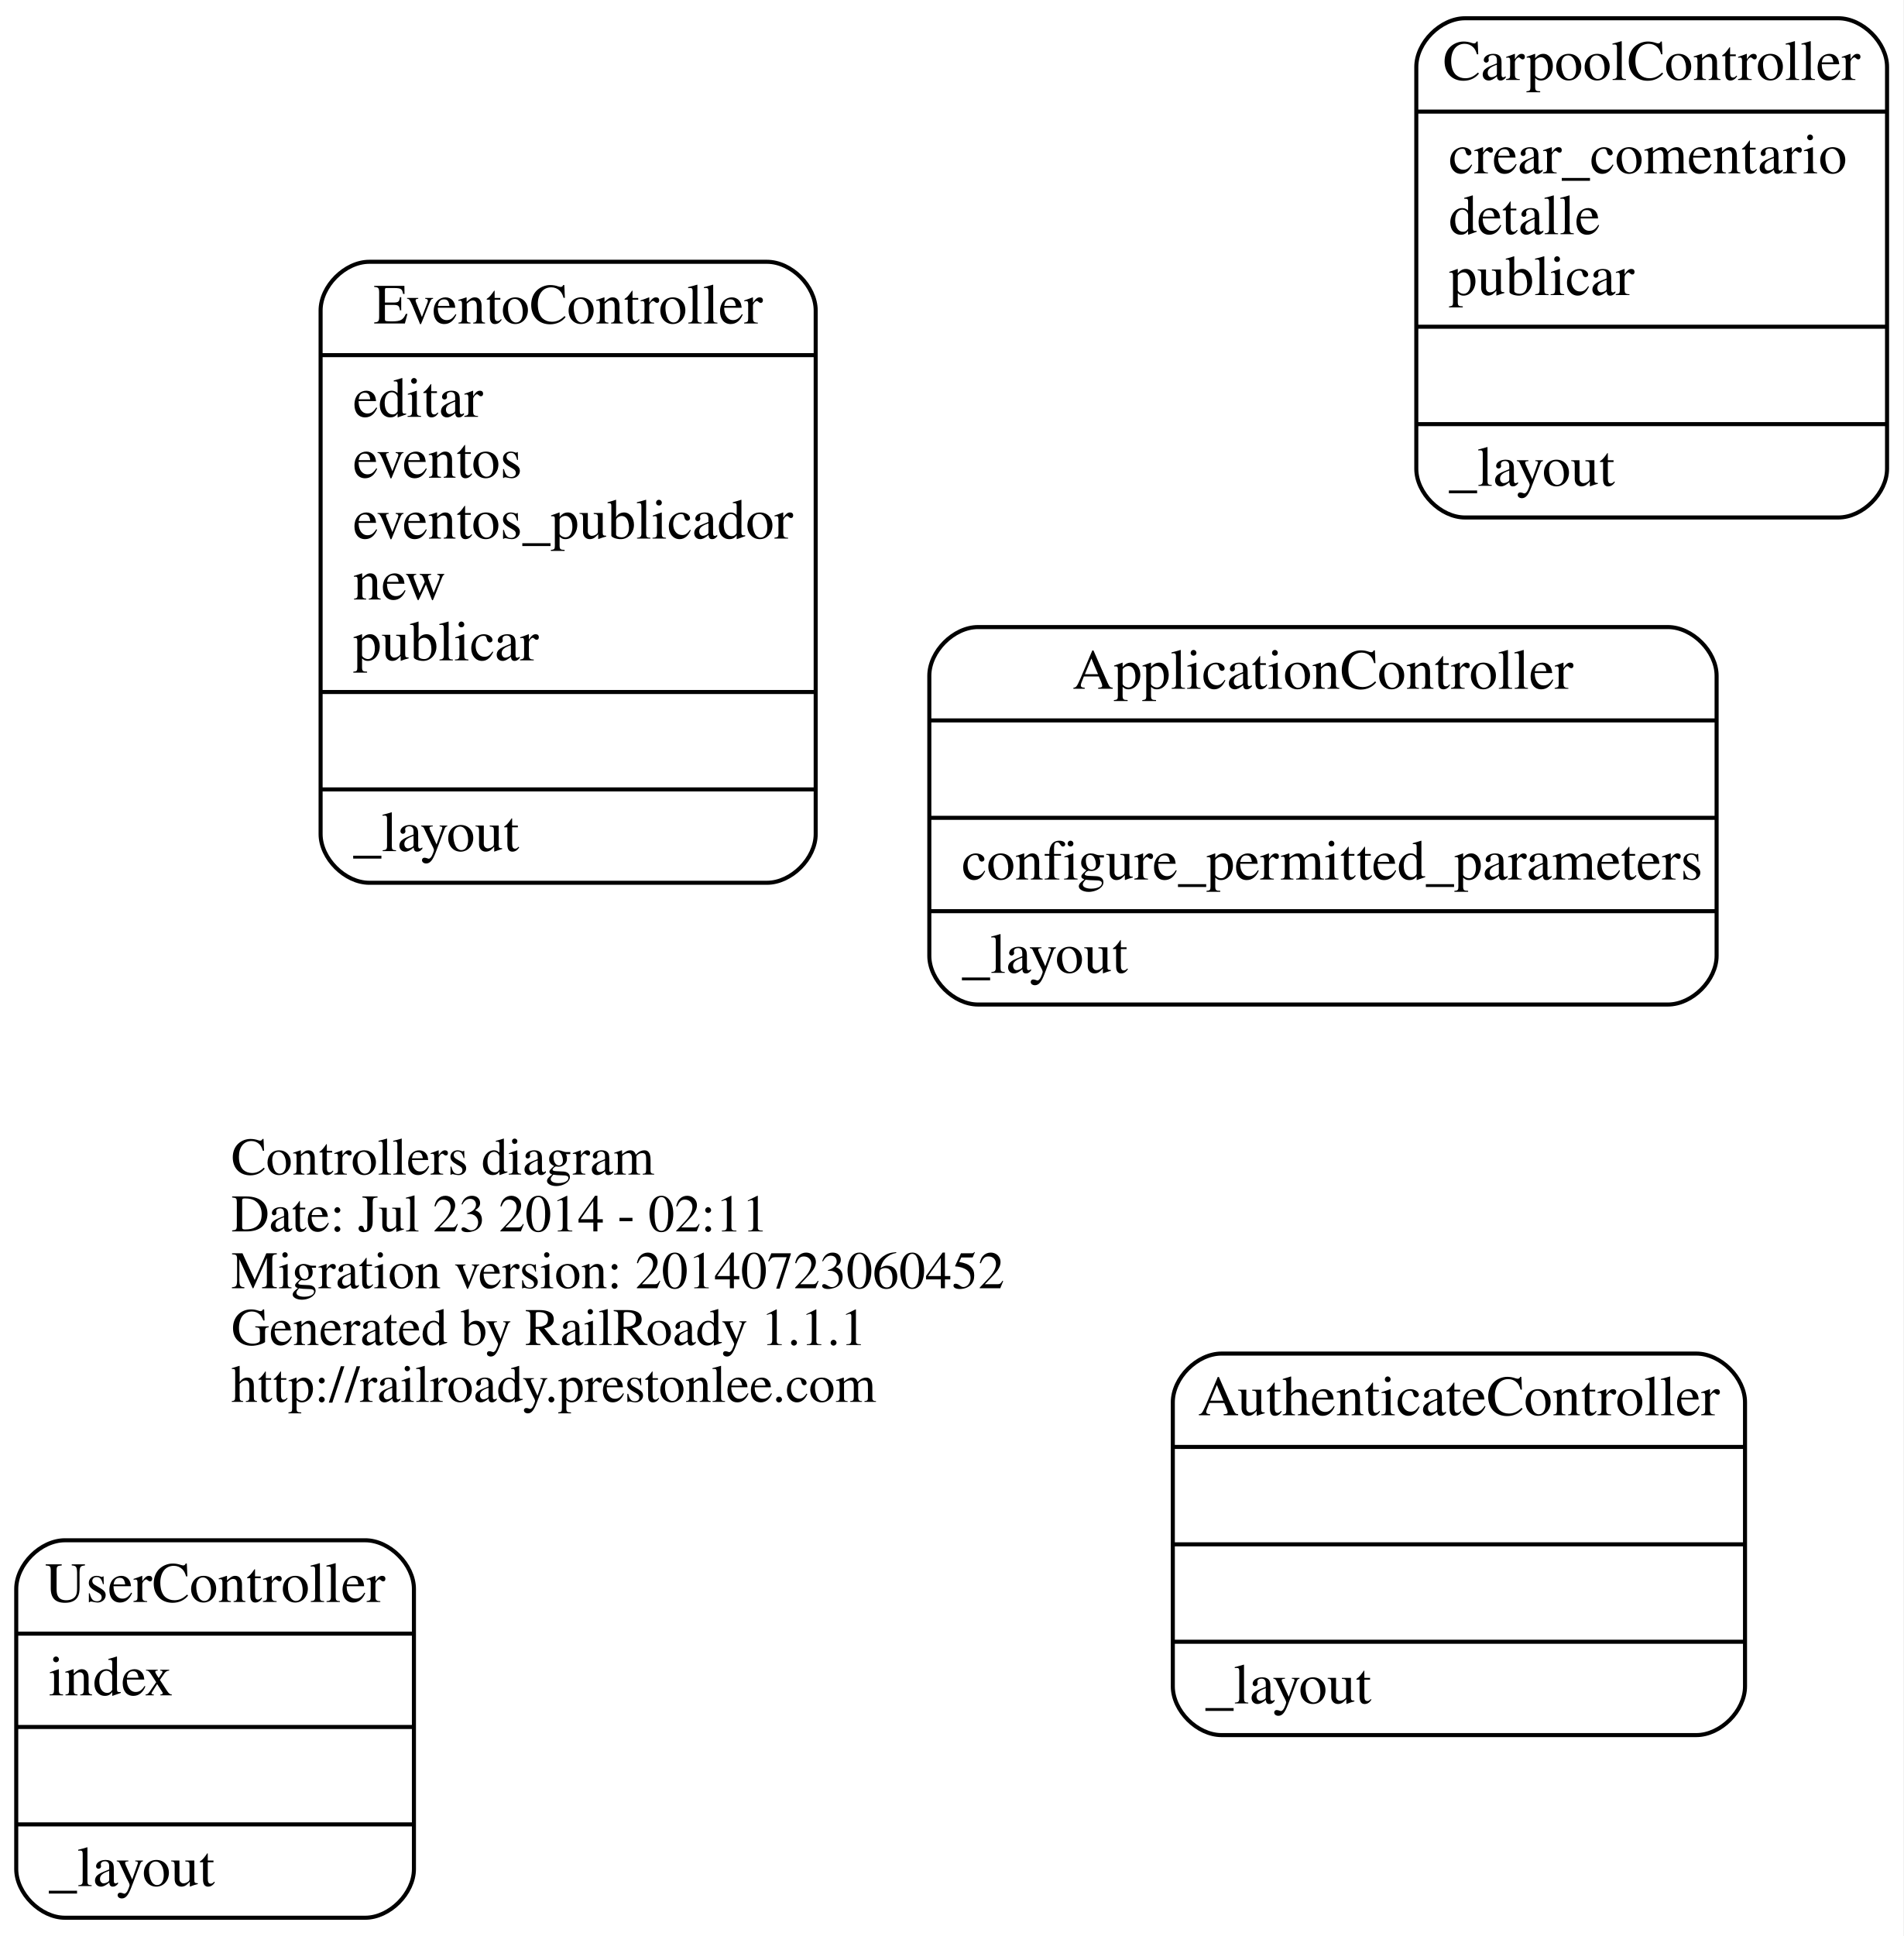
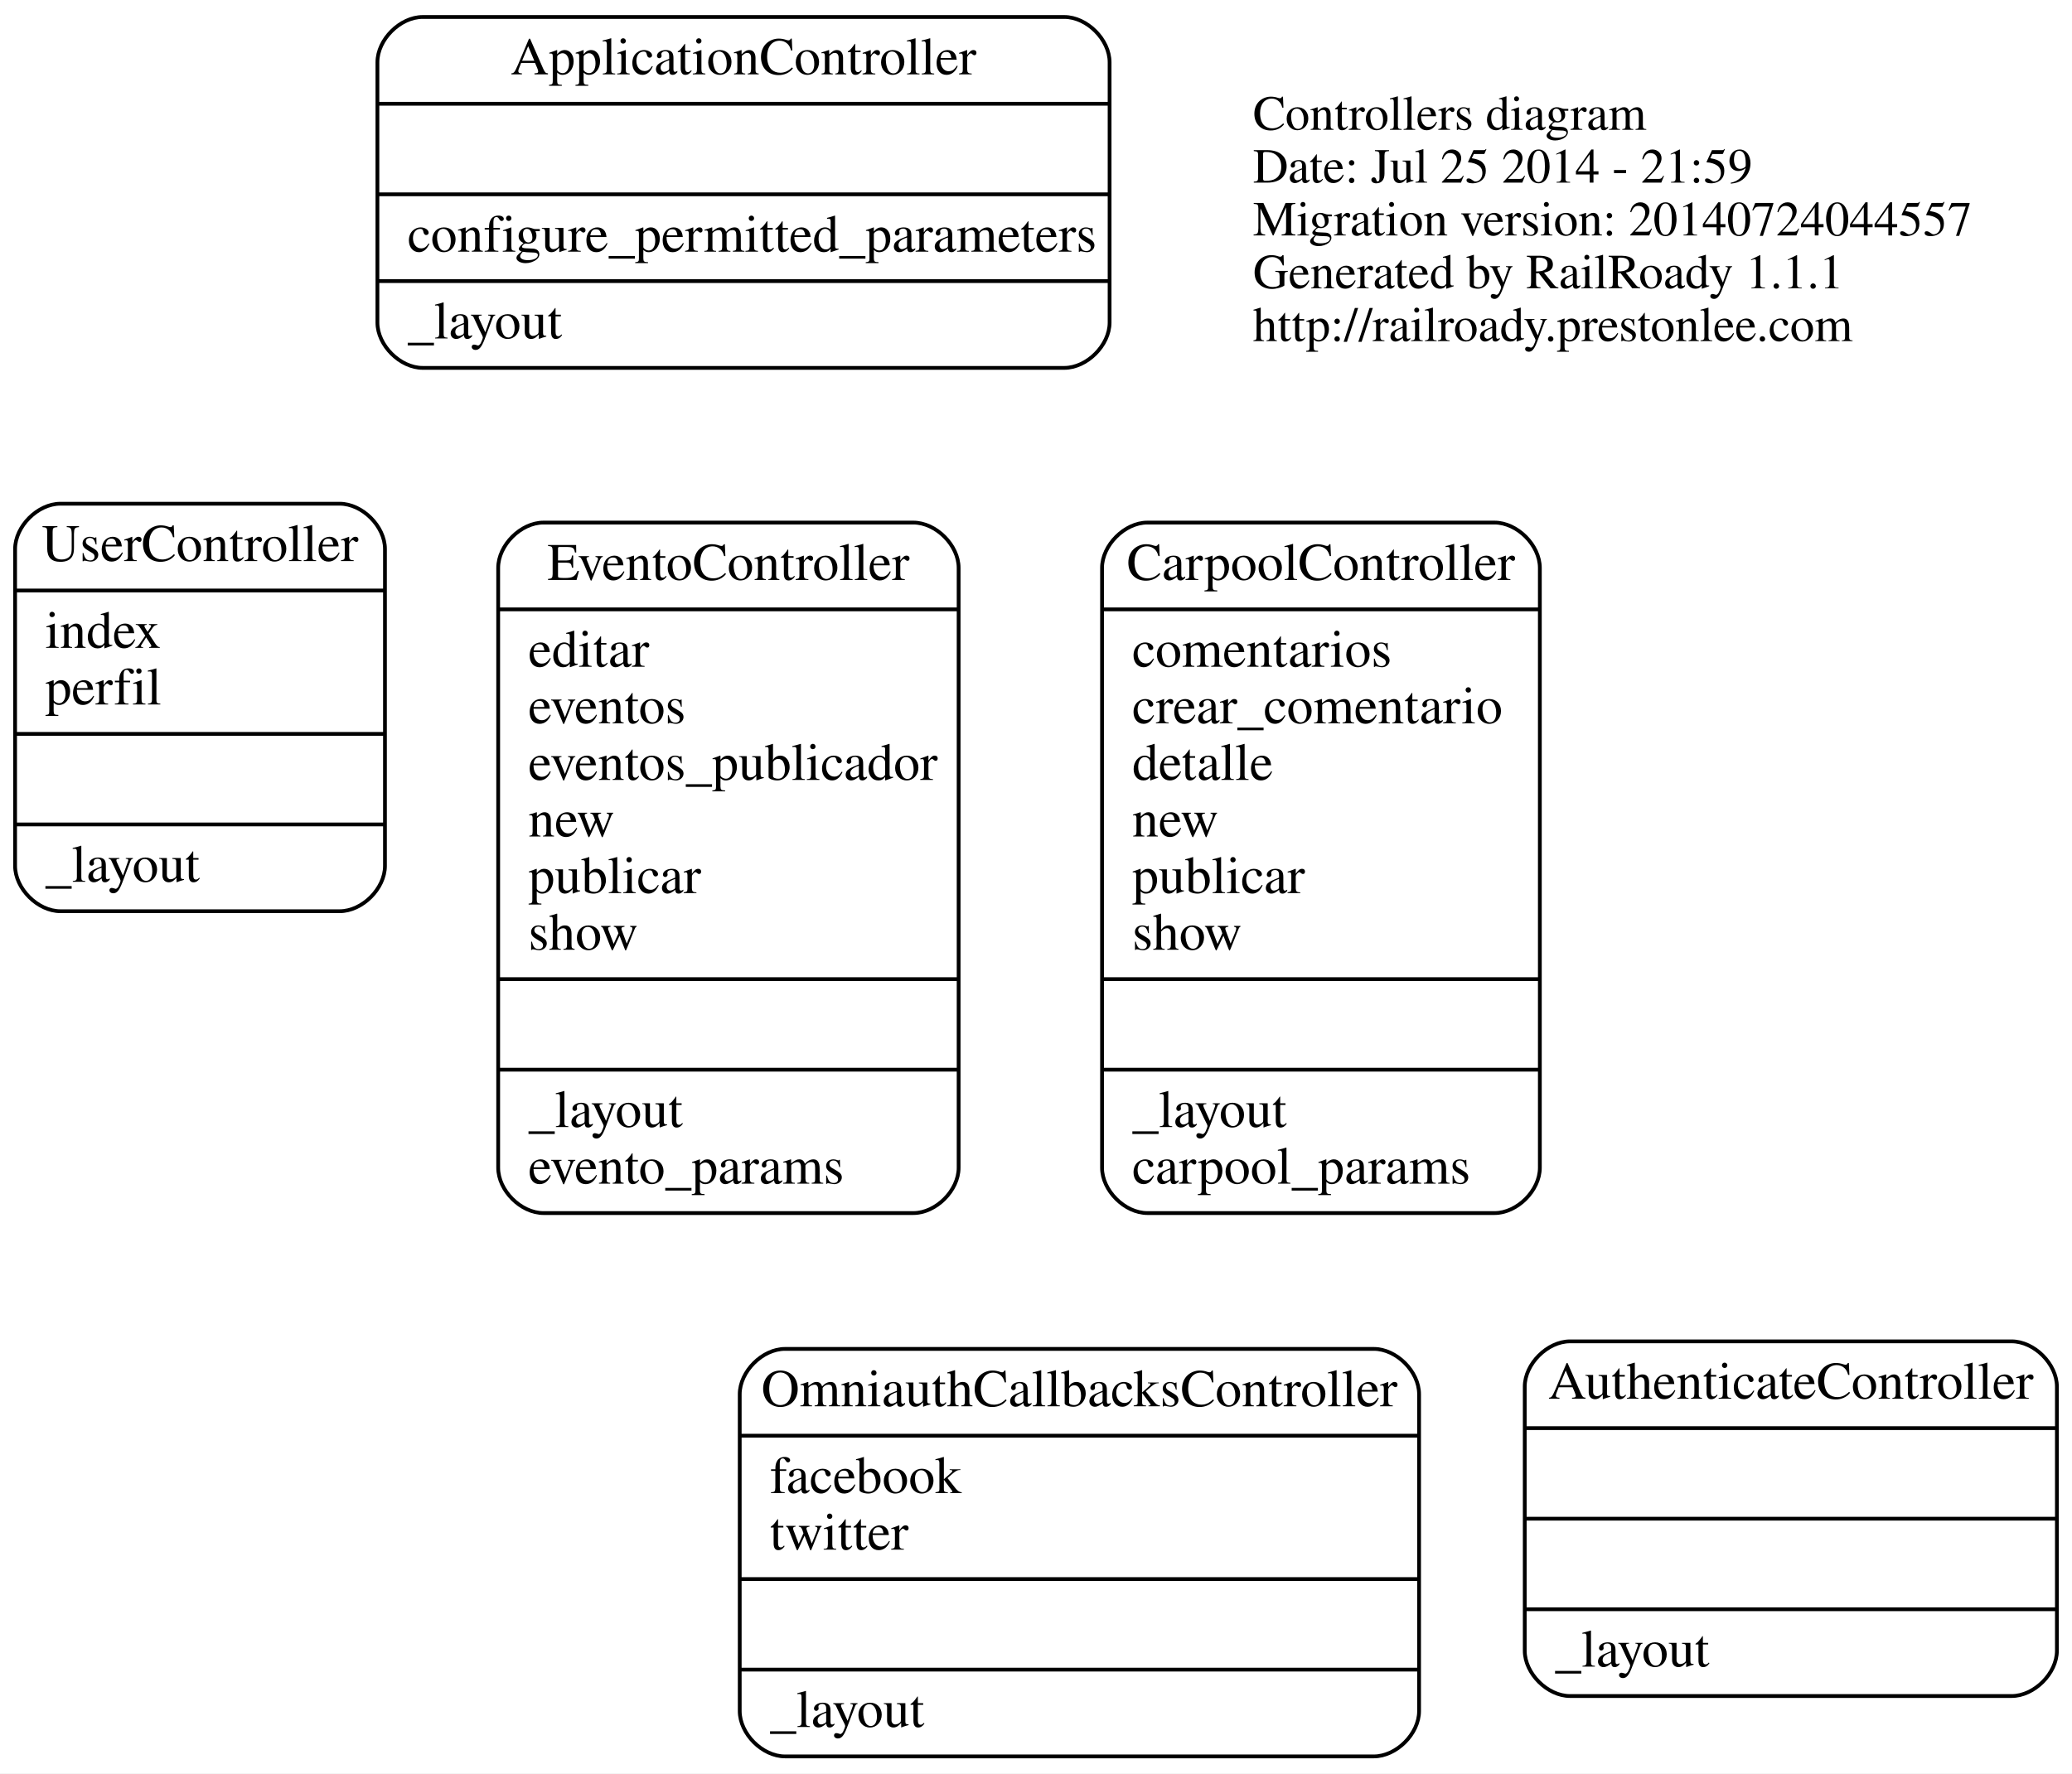
- <svg xmlns="http://www.w3.org/2000/svg" width="469pt" height="477pt" viewBox="0.00 0.00 469.00 477.00">
-   <g id="graph0" class="graph" transform="scale(1 1) rotate(0) translate(4 473)">
-     <polygon fill="white" stroke="none" points="-4,4 -4,-473 465,-473 465,4 -4,4" />
+ <svg xmlns="http://www.w3.org/2000/svg" width="549pt" height="470pt" viewBox="0.00 0.00 549.00 470.00">
+   <g id="graph0" class="graph" transform="scale(1 1) rotate(0) translate(4 466)">
+     <polygon fill="white" stroke="none" points="-4,4 -4,-466 545,-466 545,4 -4,4" />
    <g id="node1" class="node">
-       <text text-anchor="start" x="53" y="-183.6" font-family="Times,serif" font-size="13.00">Controllers diagram</text>
-       <text text-anchor="start" x="53" y="-169.6" font-family="Times,serif" font-size="13.00">Date: Jul 23 2014 - 02:11</text>
-       <text text-anchor="start" x="53" y="-155.6" font-family="Times,serif" font-size="13.00">Migration version: 20140723060452</text>
-       <text text-anchor="start" x="53" y="-141.6" font-family="Times,serif" font-size="13.00">Generated by RailRoady 1.1.1</text>
-       <text text-anchor="start" x="53" y="-127.6" font-family="Times,serif" font-size="13.00">http://railroady.prestonlee.com</text>
+       <text text-anchor="start" x="328" y="-431.6" font-family="Times,serif" font-size="13.00">Controllers diagram</text>
+       <text text-anchor="start" x="328" y="-417.6" font-family="Times,serif" font-size="13.00">Date: Jul 25 2014 - 21:59</text>
+       <text text-anchor="start" x="328" y="-403.6" font-family="Times,serif" font-size="13.00">Migration version: 20140724044557</text>
+       <text text-anchor="start" x="328" y="-389.6" font-family="Times,serif" font-size="13.00">Generated by RailRoady 1.1.1</text>
+       <text text-anchor="start" x="328" y="-375.6" font-family="Times,serif" font-size="13.00">http://railroady.prestonlee.com</text>
    </g>
    <g id="node2" class="node">
-       <path fill="none" stroke="black" d="M237,-225.5C237,-225.5 407,-225.5 407,-225.5 413,-225.5 419,-231.5 419,-237.5 419,-237.5 419,-306.5 419,-306.5 419,-312.5 413,-318.5 407,-318.5 407,-318.5 237,-318.5 237,-318.5 231,-318.5 225,-312.5 225,-306.5 225,-306.5 225,-237.5 225,-237.5 225,-231.5 231,-225.5 237,-225.5" />
-       <text text-anchor="middle" x="322" y="-303.3" font-family="Times,serif" font-size="14.00">ApplicationController</text>
-       <polyline fill="none" stroke="black" points="225,-295.5 419,-295.5 " />
-       <polyline fill="none" stroke="black" points="225,-271.5 419,-271.5 " />
-       <text text-anchor="start" x="233" y="-256.3" font-family="Times,serif" font-size="14.00">configure_permitted_parameters</text>
-       <polyline fill="none" stroke="black" points="225,-248.5 419,-248.5 " />
-       <text text-anchor="start" x="233" y="-233.3" font-family="Times,serif" font-size="14.00">_layout</text>
+       <path fill="none" stroke="black" d="M108,-368.5C108,-368.5 278,-368.5 278,-368.5 284,-368.5 290,-374.5 290,-380.5 290,-380.5 290,-449.5 290,-449.5 290,-455.5 284,-461.5 278,-461.5 278,-461.5 108,-461.5 108,-461.5 102,-461.5 96,-455.5 96,-449.5 96,-449.5 96,-380.5 96,-380.5 96,-374.5 102,-368.5 108,-368.5" />
+       <text text-anchor="middle" x="193" y="-446.3" font-family="Times,serif" font-size="14.00">ApplicationController</text>
+       <polyline fill="none" stroke="black" points="96,-438.5 290,-438.5 " />
+       <polyline fill="none" stroke="black" points="96,-414.5 290,-414.5 " />
+       <text text-anchor="start" x="104" y="-399.3" font-family="Times,serif" font-size="14.00">configure_permitted_parameters</text>
+       <polyline fill="none" stroke="black" points="96,-391.5 290,-391.5 " />
+       <text text-anchor="start" x="104" y="-376.3" font-family="Times,serif" font-size="14.00">_layout</text>
    </g>
    <g id="node3" class="node">
-       <path fill="none" stroke="black" d="M87,-255.5C87,-255.5 185,-255.5 185,-255.5 191,-255.5 197,-261.5 197,-267.5 197,-267.5 197,-396.5 197,-396.5 197,-402.5 191,-408.5 185,-408.5 185,-408.5 87,-408.5 87,-408.5 81,-408.5 75,-402.5 75,-396.5 75,-396.5 75,-267.5 75,-267.5 75,-261.5 81,-255.5 87,-255.5" />
-       <text text-anchor="middle" x="136" y="-393.3" font-family="Times,serif" font-size="14.00">EventoController</text>
-       <polyline fill="none" stroke="black" points="75,-385.5 197,-385.5 " />
-       <text text-anchor="start" x="83" y="-370.3" font-family="Times,serif" font-size="14.00">editar</text>
-       <text text-anchor="start" x="83" y="-355.3" font-family="Times,serif" font-size="14.00">eventos</text>
-       <text text-anchor="start" x="83" y="-340.3" font-family="Times,serif" font-size="14.00">eventos_publicador</text>
-       <text text-anchor="start" x="83" y="-325.3" font-family="Times,serif" font-size="14.00">new</text>
-       <text text-anchor="start" x="83" y="-310.3" font-family="Times,serif" font-size="14.00">publicar</text>
-       <polyline fill="none" stroke="black" points="75,-302.5 197,-302.5 " />
-       <polyline fill="none" stroke="black" points="75,-278.5 197,-278.5 " />
-       <text text-anchor="start" x="83" y="-263.3" font-family="Times,serif" font-size="14.00">_layout</text>
+       <path fill="none" stroke="black" d="M140,-144.5C140,-144.5 238,-144.5 238,-144.5 244,-144.5 250,-150.5 250,-156.5 250,-156.5 250,-315.5 250,-315.5 250,-321.5 244,-327.5 238,-327.5 238,-327.5 140,-327.5 140,-327.5 134,-327.5 128,-321.5 128,-315.5 128,-315.5 128,-156.5 128,-156.5 128,-150.5 134,-144.5 140,-144.5" />
+       <text text-anchor="middle" x="189" y="-312.3" font-family="Times,serif" font-size="14.00">EventoController</text>
+       <polyline fill="none" stroke="black" points="128,-304.5 250,-304.5 " />
+       <text text-anchor="start" x="136" y="-289.3" font-family="Times,serif" font-size="14.00">editar</text>
+       <text text-anchor="start" x="136" y="-274.3" font-family="Times,serif" font-size="14.00">eventos</text>
+       <text text-anchor="start" x="136" y="-259.3" font-family="Times,serif" font-size="14.00">eventos_publicador</text>
+       <text text-anchor="start" x="136" y="-244.3" font-family="Times,serif" font-size="14.00">new</text>
+       <text text-anchor="start" x="136" y="-229.3" font-family="Times,serif" font-size="14.00">publicar</text>
+       <text text-anchor="start" x="136" y="-214.3" font-family="Times,serif" font-size="14.00">show</text>
+       <polyline fill="none" stroke="black" points="128,-206.5 250,-206.5 " />
+       <polyline fill="none" stroke="black" points="128,-182.5 250,-182.5 " />
+       <text text-anchor="start" x="136" y="-167.3" font-family="Times,serif" font-size="14.00">_layout</text>
+       <text text-anchor="start" x="136" y="-152.3" font-family="Times,serif" font-size="14.00">evento_params</text>
    </g>
    <g id="node4" class="node">
-       <path fill="none" stroke="black" d="M297,-45.5C297,-45.5 414,-45.5 414,-45.5 420,-45.5 426,-51.5 426,-57.5 426,-57.5 426,-127.5 426,-127.5 426,-133.5 420,-139.5 414,-139.5 414,-139.5 297,-139.5 297,-139.5 291,-139.5 285,-133.5 285,-127.5 285,-127.5 285,-57.5 285,-57.5 285,-51.5 291,-45.5 297,-45.5" />
-       <text text-anchor="middle" x="355.5" y="-124.3" font-family="Times,serif" font-size="14.00">AuthenticateController</text>
-       <polyline fill="none" stroke="black" points="285,-116.5 426,-116.5 " />
-       <polyline fill="none" stroke="black" points="285,-92.5 426,-92.5 " />
-       <polyline fill="none" stroke="black" points="285,-68.5 426,-68.5 " />
-       <text text-anchor="start" x="293" y="-53.3" font-family="Times,serif" font-size="14.00">_layout</text>
+       <path fill="none" stroke="black" d="M412,-16.5C412,-16.5 529,-16.5 529,-16.5 535,-16.5 541,-22.5 541,-28.5 541,-28.5 541,-98.5 541,-98.5 541,-104.5 535,-110.5 529,-110.5 529,-110.5 412,-110.5 412,-110.5 406,-110.5 400,-104.5 400,-98.5 400,-98.5 400,-28.5 400,-28.5 400,-22.5 406,-16.5 412,-16.5" />
+       <text text-anchor="middle" x="470.5" y="-95.3" font-family="Times,serif" font-size="14.00">AuthenticateController</text>
+       <polyline fill="none" stroke="black" points="400,-87.5 541,-87.5 " />
+       <polyline fill="none" stroke="black" points="400,-63.5 541,-63.5 " />
+       <polyline fill="none" stroke="black" points="400,-39.5 541,-39.5 " />
+       <text text-anchor="start" x="408" y="-24.3" font-family="Times,serif" font-size="14.00">_layout</text>
    </g>
    <g id="node5" class="node">
-       <path fill="none" stroke="black" d="M357,-345.5C357,-345.5 449,-345.5 449,-345.5 455,-345.5 461,-351.5 461,-357.5 461,-357.5 461,-456.5 461,-456.5 461,-462.5 455,-468.5 449,-468.5 449,-468.5 357,-468.5 357,-468.5 351,-468.5 345,-462.5 345,-456.5 345,-456.5 345,-357.5 345,-357.5 345,-351.5 351,-345.5 357,-345.5" />
-       <text text-anchor="middle" x="403" y="-453.3" font-family="Times,serif" font-size="14.00">CarpoolController</text>
-       <polyline fill="none" stroke="black" points="345,-445.5 461,-445.5 " />
-       <text text-anchor="start" x="353" y="-430.3" font-family="Times,serif" font-size="14.00">crear_comentario</text>
-       <text text-anchor="start" x="353" y="-415.3" font-family="Times,serif" font-size="14.00">detalle</text>
-       <text text-anchor="start" x="353" y="-400.3" font-family="Times,serif" font-size="14.00">publicar</text>
-       <polyline fill="none" stroke="black" points="345,-392.5 461,-392.5 " />
-       <polyline fill="none" stroke="black" points="345,-368.5 461,-368.5 " />
-       <text text-anchor="start" x="353" y="-353.3" font-family="Times,serif" font-size="14.00">_layout</text>
+       <path fill="none" stroke="black" d="M300,-144.5C300,-144.5 392,-144.5 392,-144.5 398,-144.5 404,-150.5 404,-156.5 404,-156.5 404,-315.5 404,-315.5 404,-321.5 398,-327.5 392,-327.5 392,-327.5 300,-327.5 300,-327.5 294,-327.5 288,-321.5 288,-315.5 288,-315.5 288,-156.5 288,-156.5 288,-150.5 294,-144.5 300,-144.5" />
+       <text text-anchor="middle" x="346" y="-312.3" font-family="Times,serif" font-size="14.00">CarpoolController</text>
+       <polyline fill="none" stroke="black" points="288,-304.5 404,-304.5 " />
+       <text text-anchor="start" x="296" y="-289.3" font-family="Times,serif" font-size="14.00">comentarios</text>
+       <text text-anchor="start" x="296" y="-274.3" font-family="Times,serif" font-size="14.00">crear_comentario</text>
+       <text text-anchor="start" x="296" y="-259.3" font-family="Times,serif" font-size="14.00">detalle</text>
+       <text text-anchor="start" x="296" y="-244.3" font-family="Times,serif" font-size="14.00">new</text>
+       <text text-anchor="start" x="296" y="-229.3" font-family="Times,serif" font-size="14.00">publicar</text>
+       <text text-anchor="start" x="296" y="-214.3" font-family="Times,serif" font-size="14.00">show</text>
+       <polyline fill="none" stroke="black" points="288,-206.5 404,-206.5 " />
+       <polyline fill="none" stroke="black" points="288,-182.5 404,-182.5 " />
+       <text text-anchor="start" x="296" y="-167.3" font-family="Times,serif" font-size="14.00">_layout</text>
+       <text text-anchor="start" x="296" y="-152.3" font-family="Times,serif" font-size="14.00">carpool_params</text>
    </g>
    <g id="node6" class="node">
-       <path fill="none" stroke="black" d="M12,-0.5C12,-0.5 86,-0.5 86,-0.5 92,-0.5 98,-6.5 98,-12.5 98,-12.5 98,-81.5 98,-81.5 98,-87.5 92,-93.5 86,-93.5 86,-93.5 12,-93.5 12,-93.5 6,-93.5 0,-87.5 0,-81.5 0,-81.5 0,-12.5 0,-12.5 0,-6.5 6,-0.5 12,-0.5" />
-       <text text-anchor="middle" x="49" y="-78.3" font-family="Times,serif" font-size="14.00">UserController</text>
-       <polyline fill="none" stroke="black" points="0,-70.5 98,-70.5 " />
-       <text text-anchor="start" x="8" y="-55.3" font-family="Times,serif" font-size="14.00">index</text>
-       <polyline fill="none" stroke="black" points="0,-47.5 98,-47.5 " />
-       <polyline fill="none" stroke="black" points="0,-23.5 98,-23.5 " />
-       <text text-anchor="start" x="8" y="-8.3" font-family="Times,serif" font-size="14.00">_layout</text>
+       <path fill="none" stroke="black" d="M204,-0.5C204,-0.5 360,-0.5 360,-0.5 366,-0.5 372,-6.5 372,-12.5 372,-12.5 372,-96.5 372,-96.5 372,-102.5 366,-108.5 360,-108.5 360,-108.5 204,-108.5 204,-108.5 198,-108.5 192,-102.5 192,-96.5 192,-96.5 192,-12.5 192,-12.5 192,-6.5 198,-0.5 204,-0.5" />
+       <text text-anchor="middle" x="282" y="-93.3" font-family="Times,serif" font-size="14.00">OmniauthCallbacksController</text>
+       <polyline fill="none" stroke="black" points="192,-85.5 372,-85.5 " />
+       <text text-anchor="start" x="200" y="-70.3" font-family="Times,serif" font-size="14.00">facebook</text>
+       <text text-anchor="start" x="200" y="-55.3" font-family="Times,serif" font-size="14.00">twitter</text>
+       <polyline fill="none" stroke="black" points="192,-47.5 372,-47.5 " />
+       <polyline fill="none" stroke="black" points="192,-23.5 372,-23.5 " />
+       <text text-anchor="start" x="200" y="-8.3" font-family="Times,serif" font-size="14.00">_layout</text>
+     </g>
+     <g id="node7" class="node">
+       <path fill="none" stroke="black" d="M12,-224.5C12,-224.5 86,-224.5 86,-224.5 92,-224.5 98,-230.5 98,-236.5 98,-236.5 98,-320.5 98,-320.5 98,-326.5 92,-332.5 86,-332.5 86,-332.5 12,-332.5 12,-332.5 6,-332.5 0,-326.5 0,-320.5 0,-320.5 0,-236.5 0,-236.5 0,-230.5 6,-224.5 12,-224.5" />
+       <text text-anchor="middle" x="49" y="-317.3" font-family="Times,serif" font-size="14.00">UserController</text>
+       <polyline fill="none" stroke="black" points="0,-309.5 98,-309.5 " />
+       <text text-anchor="start" x="8" y="-294.3" font-family="Times,serif" font-size="14.00">index</text>
+       <text text-anchor="start" x="8" y="-279.3" font-family="Times,serif" font-size="14.00">perfil</text>
+       <polyline fill="none" stroke="black" points="0,-271.5 98,-271.5 " />
+       <polyline fill="none" stroke="black" points="0,-247.5 98,-247.5 " />
+       <text text-anchor="start" x="8" y="-232.3" font-family="Times,serif" font-size="14.00">_layout</text>
    </g>
  </g>
</svg>
